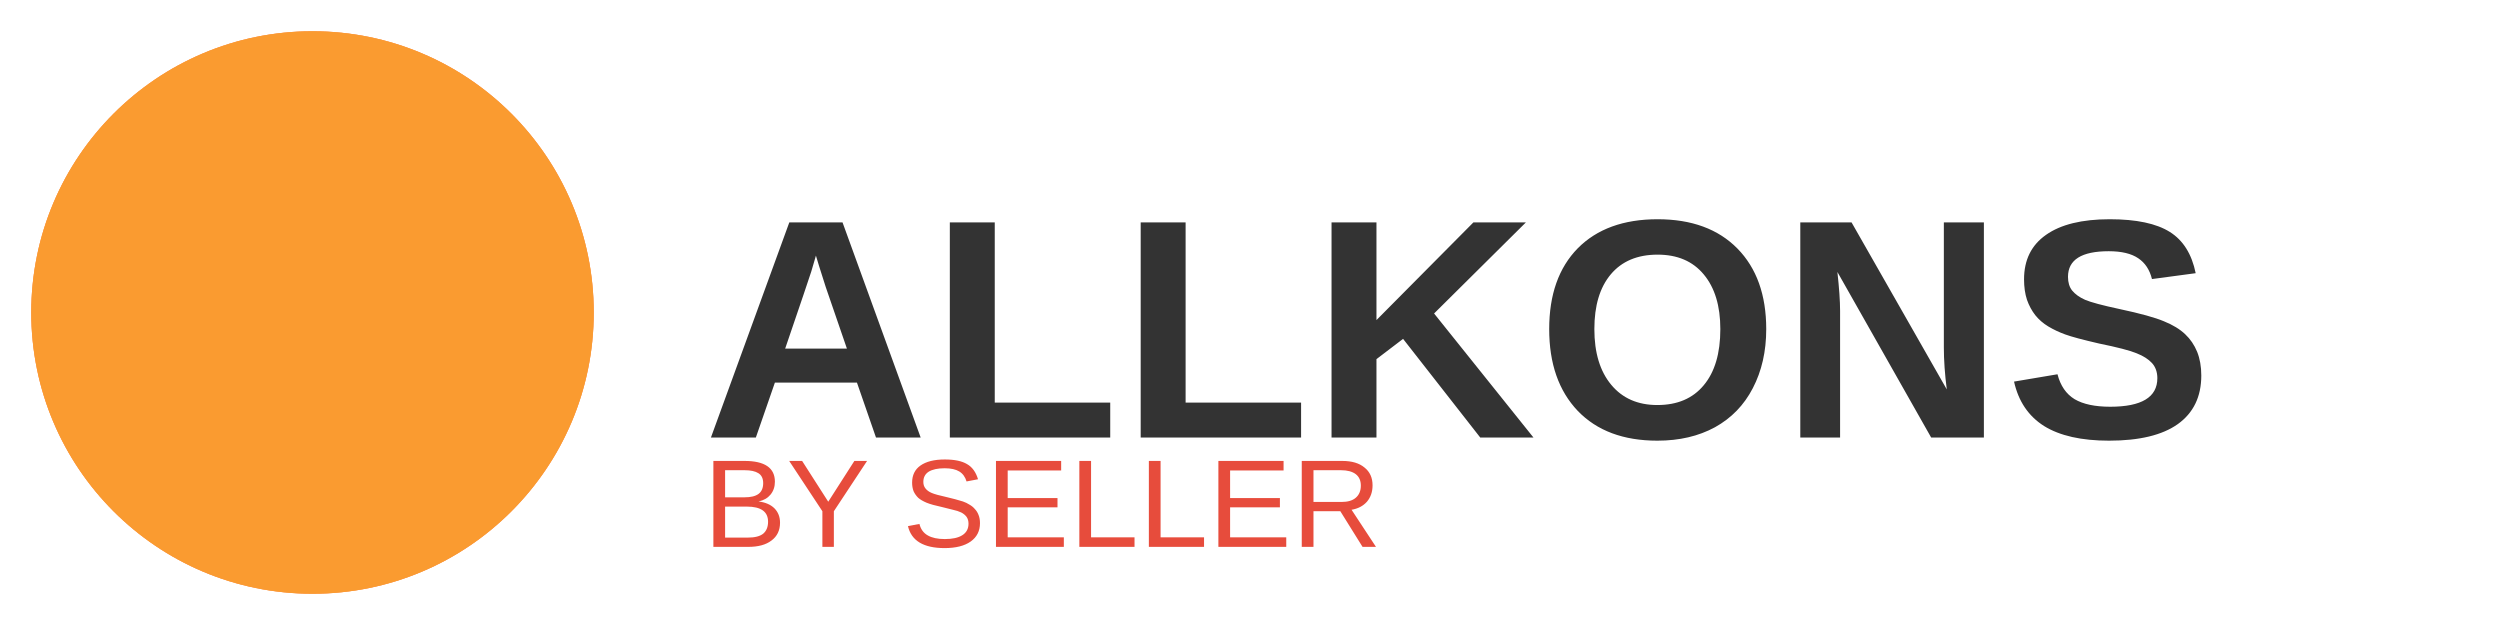
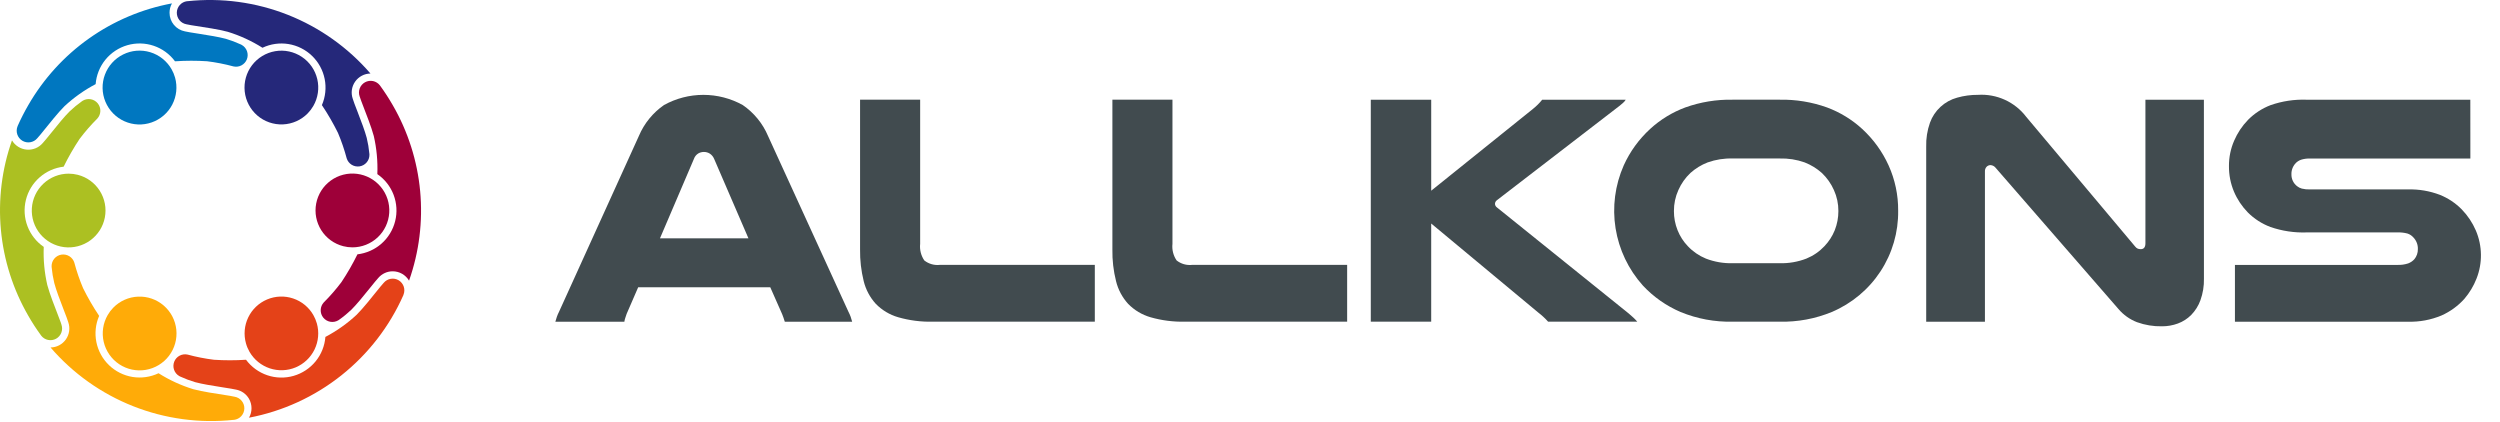
- <svg xmlns="http://www.w3.org/2000/svg" width="160" height="40" viewBox="0 0 160 40" fill="none">
-   <circle cx="20" cy="20" r="18" fill="#FF6B35" />
-   <circle cx="20" cy="20" r="18" fill="#F7931E" opacity="0.7" />
-   <circle cx="20" cy="20" r="18" fill="#FBB03B" opacity="0.5" />
-   <text x="45" y="28" font-family="Arial, sans-serif" font-size="20" font-weight="bold" fill="#333">ALLKONS</text>
-   <text x="45" y="35" font-family="Arial, sans-serif" font-size="8" fill="#E74C3C">BY SELLER</text>
+ <svg xmlns="http://www.w3.org/2000/svg" width="190" height="32" viewBox="0 0 190 32" fill="none">
+   <path d="M187.748 12.049H175.552C175.327 12.041 175.103 12.071 174.888 12.138C174.742 12.188 174.61 12.268 174.498 12.374C174.383 12.488 174.293 12.625 174.232 12.775C174.172 12.926 174.144 13.087 174.149 13.248C174.145 13.421 174.181 13.592 174.255 13.748C174.329 13.904 174.438 14.04 174.574 14.147C174.681 14.233 174.805 14.296 174.938 14.333C175.139 14.382 175.345 14.403 175.552 14.396H183.006C183.833 14.373 184.656 14.513 185.428 14.807C186.055 15.058 186.623 15.436 187.095 15.917C187.545 16.381 187.907 16.923 188.163 17.516C188.663 18.684 188.681 20.002 188.212 21.183C187.994 21.737 187.685 22.252 187.298 22.706C186.813 23.248 186.218 23.681 185.552 23.977C184.747 24.314 183.878 24.475 183.005 24.45H169.855V20.133H182.202C182.479 20.144 182.755 20.106 183.018 20.02C183.196 19.954 183.355 19.848 183.484 19.709C183.667 19.492 183.764 19.217 183.758 18.934C183.764 18.769 183.736 18.604 183.676 18.45C183.616 18.295 183.525 18.154 183.409 18.036C183.291 17.903 183.138 17.804 182.968 17.749C182.718 17.682 182.459 17.654 182.201 17.664H175.3C174.366 17.696 173.434 17.556 172.551 17.25C171.904 17.008 171.318 16.629 170.831 16.141C170.384 15.682 170.026 15.144 169.778 14.555C169.522 13.942 169.394 13.284 169.401 12.621C169.396 11.96 169.53 11.305 169.793 10.698C170.046 10.106 170.406 9.565 170.857 9.103C171.34 8.616 171.922 8.237 172.564 7.991C173.442 7.685 174.369 7.545 175.299 7.578H187.744L187.748 12.049Z" fill="#414B4F" />
+   <path d="M167.499 21.181C167.512 21.738 167.421 22.292 167.233 22.816C167.082 23.236 166.842 23.619 166.529 23.939C166.243 24.227 165.896 24.448 165.514 24.588C165.128 24.73 164.72 24.801 164.309 24.799C163.664 24.812 163.021 24.707 162.414 24.487C161.863 24.275 161.375 23.927 160.995 23.476L151.684 12.771C151.637 12.707 151.578 12.654 151.509 12.615C151.44 12.577 151.363 12.553 151.284 12.547C151.228 12.547 151.172 12.558 151.12 12.58C151.068 12.601 151.022 12.634 150.983 12.674C150.939 12.721 150.905 12.776 150.883 12.836C150.861 12.896 150.851 12.96 150.855 13.024V24.453H146.391V11.149C146.374 10.53 146.471 9.913 146.677 9.328C146.842 8.867 147.117 8.453 147.478 8.121C147.838 7.789 148.275 7.548 148.749 7.42C149.263 7.275 149.795 7.204 150.329 7.208C151.031 7.164 151.733 7.294 152.373 7.586C153.012 7.878 153.569 8.323 153.993 8.881L162.272 18.737C162.325 18.808 162.394 18.864 162.475 18.9C162.547 18.925 162.624 18.937 162.701 18.936C162.934 18.936 163.052 18.787 163.052 18.487V7.579H167.496L167.499 21.181Z" fill="#414B4F" />
+   <path d="M131.686 24.448C130.327 24.479 128.977 24.228 127.721 23.711C126.638 23.247 125.664 22.563 124.861 21.704C123.763 20.481 123.042 18.97 122.783 17.35C122.525 15.731 122.741 14.071 123.404 12.57C123.878 11.521 124.561 10.578 125.412 9.799C126.188 9.087 127.095 8.532 128.084 8.165C129.239 7.752 130.46 7.553 131.687 7.577H135.252C136.477 7.553 137.697 7.752 138.851 8.165C139.84 8.532 140.749 9.087 141.525 9.799C142.375 10.579 143.058 11.522 143.533 12.57C144.022 13.652 144.27 14.826 144.26 16.012C144.283 17.648 143.815 19.254 142.917 20.625C142.019 21.996 140.731 23.07 139.216 23.711C137.961 24.228 136.611 24.479 135.252 24.448L131.686 24.448ZM131.686 12.045C131.038 12.025 130.391 12.127 129.78 12.344C129.3 12.53 128.857 12.801 128.474 13.144C128.085 13.512 127.773 13.954 127.557 14.443C127.33 14.945 127.215 15.489 127.218 16.04C127.215 16.539 127.31 17.035 127.496 17.499C127.674 17.948 127.938 18.358 128.273 18.707C128.658 19.118 129.129 19.441 129.651 19.654C130.299 19.904 130.991 20.023 131.686 20.004H135.251C135.945 20.023 136.636 19.904 137.283 19.654C137.806 19.441 138.276 19.118 138.661 18.707C138.995 18.357 139.26 17.947 139.441 17.499C139.625 17.034 139.718 16.539 139.717 16.04C139.721 15.489 139.605 14.944 139.377 14.443C139.16 13.954 138.848 13.513 138.46 13.144C138.077 12.802 137.635 12.531 137.156 12.344C136.545 12.127 135.899 12.026 135.251 12.045H131.686Z" fill="#414B4F" />
+   <path d="M108.772 7.579V14.493L116.502 8.279C116.762 8.072 116.997 7.838 117.206 7.58H123.554C123.5 7.67 123.432 7.75 123.352 7.818C123.272 7.894 123.187 7.964 123.103 8.03L113.767 15.215C113.723 15.247 113.687 15.288 113.661 15.335C113.635 15.383 113.62 15.436 113.618 15.49C113.62 15.544 113.634 15.597 113.66 15.644C113.686 15.692 113.723 15.733 113.767 15.764L123.782 23.825C123.898 23.926 124.01 24.025 124.121 24.124C124.231 24.226 124.336 24.335 124.434 24.448H117.656C117.428 24.192 117.175 23.958 116.902 23.749L108.771 16.987V24.448H104.18V7.579H108.772Z" fill="#414B4F" />
+   <path d="M70.887 24.448C70.001 24.469 69.117 24.355 68.265 24.111C67.616 23.925 67.028 23.572 66.558 23.089C66.114 22.599 65.799 22.007 65.641 21.366C65.447 20.578 65.354 19.768 65.365 18.957V7.575H69.932V18.535C69.884 18.978 69.996 19.423 70.246 19.793C70.412 19.924 70.604 20.022 70.809 20.08C71.013 20.138 71.228 20.155 71.439 20.13H83.206V24.448H70.887Z" fill="#414B4F" />
+   <path d="M90.061 24.448C89.175 24.468 88.291 24.355 87.439 24.111C86.791 23.924 86.203 23.571 85.734 23.089C85.29 22.599 84.975 22.007 84.819 21.366C84.621 20.579 84.528 19.769 84.542 18.957V7.575H89.107V18.535C89.059 18.978 89.171 19.424 89.423 19.793C89.589 19.925 89.78 20.022 89.984 20.08C90.189 20.138 90.403 20.155 90.614 20.13H102.383V24.448H90.061Z" fill="#414B4F" />
+   <path d="M64.487 23.705C64.55 23.826 64.605 23.952 64.652 24.08C64.692 24.195 64.729 24.32 64.765 24.453H59.645C59.61 24.336 59.577 24.232 59.544 24.142C59.511 24.052 59.48 23.962 59.445 23.879L58.541 21.834H48.501L47.624 23.855C47.59 23.955 47.555 24.054 47.524 24.154C47.49 24.252 47.465 24.352 47.45 24.454H42.206C42.237 24.328 42.276 24.203 42.32 24.081C42.364 23.952 42.419 23.826 42.482 23.705L48.557 10.329C48.956 9.384 49.617 8.57 50.463 7.984C51.378 7.476 52.408 7.21 53.456 7.21C54.504 7.21 55.535 7.476 56.449 7.984C57.3 8.568 57.966 9.382 58.368 10.329L64.487 23.705ZM56.882 18.115L54.274 12.074C54.207 11.912 54.093 11.773 53.946 11.675C53.811 11.591 53.654 11.546 53.494 11.548C53.344 11.548 53.197 11.587 53.068 11.662C52.915 11.757 52.799 11.902 52.74 12.072L50.158 18.113L56.882 18.115Z" fill="#414B4F" />
+   <path d="M18.929 31.739C19.052 31.52 19.116 31.273 19.115 31.022C19.114 30.771 19.048 30.525 18.924 30.307C18.82 30.127 18.678 29.971 18.509 29.851C18.339 29.731 18.145 29.649 17.941 29.611C17.834 29.586 17.707 29.562 17.564 29.539C17.338 29.502 17.125 29.468 16.918 29.436C16.074 29.302 15.407 29.197 14.833 29.045C14.445 28.93 14.066 28.788 13.699 28.619C13.672 28.607 13.647 28.594 13.622 28.58C13.439 28.474 13.3 28.307 13.23 28.107C13.159 27.908 13.163 27.69 13.239 27.493C13.316 27.296 13.46 27.132 13.647 27.032C13.833 26.933 14.049 26.903 14.255 26.948C14.915 27.126 15.585 27.258 16.263 27.342C17.07 27.394 17.879 27.394 18.685 27.342H18.698C19.105 27.89 19.669 28.3 20.316 28.519C20.962 28.738 21.66 28.754 22.316 28.565C22.972 28.376 23.554 27.991 23.986 27.463C24.417 26.934 24.677 26.286 24.73 25.605L24.74 25.601C25.597 25.149 26.391 24.586 27.1 23.926C27.642 23.381 28.171 22.697 28.929 21.765C29.035 21.636 29.111 21.55 29.165 21.492C29.302 21.33 29.492 21.223 29.701 21.189C29.91 21.154 30.124 21.196 30.305 21.306C30.485 21.416 30.621 21.588 30.687 21.789C30.752 21.99 30.744 22.208 30.663 22.404V22.409L30.658 22.422V22.428C29.602 24.813 27.984 26.906 25.942 28.528C23.9 30.151 21.496 31.254 18.935 31.743L18.929 31.739Z" fill="#E44218" />
+   <path d="M18.966 26.742C19.308 27.332 19.852 27.777 20.498 27.993C21.144 28.21 21.847 28.183 22.475 27.919C23.102 27.654 23.612 27.169 23.908 26.555C24.204 25.942 24.266 25.241 24.082 24.585C24.019 24.359 23.928 24.142 23.811 23.938C23.47 23.347 22.925 22.901 22.279 22.684C21.633 22.466 20.929 22.493 20.3 22.758C19.672 23.023 19.162 23.508 18.866 24.123C18.57 24.737 18.509 25.439 18.694 26.096C18.756 26.322 18.848 26.539 18.965 26.742" fill="#E44218" />
+   <path d="M3.841 26.408C4.07 26.405 4.296 26.349 4.498 26.242C4.701 26.135 4.876 25.981 5.007 25.794C5.139 25.606 5.224 25.39 5.256 25.162C5.287 24.935 5.264 24.704 5.188 24.487C5.156 24.382 5.114 24.26 5.063 24.123C4.981 23.909 4.903 23.706 4.829 23.512C4.522 22.714 4.28 22.083 4.125 21.511C4.03 21.117 3.963 20.717 3.926 20.314C3.922 20.285 3.921 20.256 3.921 20.227C3.921 20.016 3.996 19.811 4.133 19.65C4.271 19.489 4.462 19.383 4.671 19.351C4.88 19.319 5.094 19.363 5.273 19.474C5.453 19.587 5.586 19.759 5.649 19.961C5.825 20.622 6.047 21.269 6.313 21.899C6.672 22.623 7.077 23.323 7.527 23.995L7.535 24.007C7.264 24.633 7.19 25.327 7.324 25.996C7.458 26.666 7.793 27.278 8.284 27.752C8.775 28.226 9.399 28.538 10.072 28.648C10.745 28.757 11.436 28.659 12.052 28.365L12.06 28.372C12.88 28.889 13.765 29.295 14.691 29.58C15.433 29.777 16.29 29.894 17.475 30.082C17.639 30.109 17.751 30.132 17.829 30.151C18.04 30.186 18.23 30.296 18.366 30.461C18.502 30.625 18.575 30.833 18.57 31.047C18.565 31.26 18.483 31.464 18.34 31.623C18.197 31.781 18.002 31.882 17.79 31.908H17.783H17.77H17.763C15.17 32.186 12.549 31.831 10.124 30.873C7.699 29.915 5.542 28.382 3.84 26.407L3.841 26.408Z" fill="#FFAB08" />
+   <path d="M8.185 23.942C7.828 24.559 7.72 25.29 7.882 25.984C8.045 26.678 8.466 27.285 9.059 27.68C9.653 28.075 10.375 28.229 11.078 28.11C11.781 27.991 12.413 27.609 12.844 27.041C13.276 26.473 13.474 25.762 13.4 25.053C13.326 24.343 12.984 23.689 12.444 23.223C11.904 22.757 11.207 22.514 10.495 22.544C9.782 22.573 9.108 22.873 8.609 23.383C8.445 23.551 8.302 23.738 8.185 23.942Z" fill="#FFAB08" />
+   <path d="M0.911 10.667C1.027 10.865 1.189 11.032 1.383 11.154C1.577 11.276 1.798 11.351 2.026 11.371C2.254 11.391 2.484 11.357 2.697 11.271C2.909 11.184 3.098 11.048 3.247 10.874C3.321 10.795 3.406 10.697 3.498 10.583C3.644 10.405 3.781 10.236 3.911 10.076C4.448 9.41 4.873 8.883 5.292 8.465C5.585 8.185 5.897 7.928 6.228 7.694C6.251 7.677 6.275 7.661 6.301 7.647C6.484 7.542 6.698 7.505 6.906 7.544C7.113 7.583 7.3 7.695 7.432 7.86C7.564 8.025 7.634 8.231 7.627 8.442C7.62 8.653 7.538 8.855 7.396 9.011C6.912 9.493 6.463 10.009 6.051 10.555C5.604 11.228 5.2 11.93 4.843 12.655L4.837 12.668C4.159 12.746 3.521 13.03 3.009 13.481C2.496 13.931 2.133 14.528 1.969 15.191C1.804 15.854 1.846 16.551 2.088 17.189C2.33 17.827 2.761 18.377 3.324 18.763V18.774C3.286 19.743 3.377 20.712 3.593 21.657C3.795 22.398 4.121 23.198 4.548 24.322C4.611 24.477 4.643 24.587 4.667 24.663C4.739 24.863 4.738 25.081 4.663 25.279C4.588 25.478 4.445 25.643 4.259 25.745C4.073 25.846 3.857 25.878 3.649 25.834C3.442 25.791 3.257 25.674 3.128 25.505L3.125 25.5L3.118 25.49L3.113 25.483C2.765 25.007 2.444 24.512 2.151 24C0.993 22 0.283 19.772 0.069 17.47C-0.145 15.168 0.142 12.848 0.911 10.667Z" fill="#ACC022" />
+   <path d="M5.218 13.198C4.505 13.198 3.82 13.47 3.3 13.957C2.78 14.445 2.466 15.113 2.421 15.824C2.376 16.535 2.604 17.237 3.059 17.787C3.513 18.336 4.159 18.691 4.866 18.781C5.573 18.87 6.288 18.686 6.864 18.267C7.441 17.848 7.836 17.225 7.969 16.525C8.103 15.825 7.964 15.1 7.582 14.499C7.201 13.897 6.604 13.463 5.913 13.286C5.686 13.228 5.453 13.198 5.218 13.198Z" fill="#ACC022" />
+   <path d="M13.07 0.257C12.948 0.475 12.884 0.721 12.885 0.971C12.885 1.307 13.002 1.632 13.217 1.89C13.431 2.148 13.729 2.323 14.059 2.385C14.166 2.41 14.293 2.434 14.435 2.457C14.662 2.494 14.875 2.528 15.081 2.56C15.926 2.694 16.593 2.799 17.166 2.951C17.554 3.066 17.933 3.208 18.3 3.377C18.327 3.389 18.352 3.402 18.377 3.417C18.561 3.522 18.701 3.689 18.772 3.889C18.843 4.089 18.84 4.308 18.763 4.505C18.686 4.703 18.541 4.866 18.354 4.966C18.167 5.066 17.951 5.095 17.744 5.048C17.085 4.87 16.414 4.739 15.736 4.655C14.93 4.603 14.12 4.604 13.314 4.658H13.3C12.894 4.11 12.329 3.698 11.683 3.48C11.036 3.261 10.338 3.245 9.682 3.434C9.026 3.623 8.444 4.007 8.012 4.536C7.581 5.065 7.322 5.714 7.269 6.394L7.259 6.399C6.401 6.851 5.608 7.414 4.898 8.074C4.357 8.619 3.828 9.303 3.069 10.234C2.964 10.363 2.888 10.449 2.833 10.507C2.697 10.669 2.507 10.777 2.298 10.81C2.089 10.845 1.875 10.803 1.694 10.693C1.513 10.583 1.378 10.411 1.312 10.21C1.246 10.009 1.255 9.791 1.336 9.595V9.59L1.341 9.578L1.344 9.571C1.583 9.031 1.851 8.506 2.147 7.995C3.3 5.992 4.873 4.263 6.759 2.927C8.645 1.591 10.798 0.68 13.07 0.257Z" fill="#0077C0" />
+   <path d="M13.035 5.254C12.679 4.636 12.101 4.176 11.418 3.968C10.735 3.761 9.998 3.822 9.359 4.139C8.719 4.455 8.224 5.004 7.974 5.673C7.724 6.341 7.739 7.08 8.015 7.739C8.291 8.397 8.807 8.926 9.459 9.217C10.111 9.508 10.849 9.54 11.523 9.305C12.197 9.071 12.757 8.589 13.088 7.957C13.419 7.324 13.497 6.589 13.306 5.901C13.243 5.675 13.152 5.458 13.035 5.254Z" fill="#0077C0" />
+   <path d="M28.158 5.588C27.929 5.59 27.703 5.647 27.5 5.754C27.297 5.861 27.123 6.014 26.991 6.202C26.859 6.39 26.774 6.606 26.742 6.834C26.711 7.061 26.734 7.292 26.81 7.509C26.842 7.614 26.885 7.736 26.935 7.873C27.017 8.087 27.095 8.291 27.169 8.484C27.476 9.282 27.718 9.914 27.873 10.486C27.969 10.879 28.035 11.279 28.072 11.682C28.076 11.711 28.077 11.74 28.077 11.769C28.078 11.98 28.002 12.185 27.864 12.345C27.727 12.506 27.536 12.612 27.327 12.644C27.118 12.676 26.905 12.632 26.725 12.521C26.546 12.409 26.412 12.237 26.349 12.035C26.173 11.375 25.952 10.728 25.686 10.099C25.327 9.374 24.922 8.673 24.472 8.001L24.464 7.989C24.735 7.363 24.808 6.669 24.675 6C24.541 5.331 24.206 4.718 23.715 4.245C23.224 3.771 22.6 3.458 21.927 3.348C21.253 3.239 20.562 3.337 19.946 3.631L19.938 3.624C19.119 3.107 18.234 2.701 17.308 2.416C16.566 2.219 15.71 2.102 14.524 1.914C14.36 1.887 14.247 1.864 14.17 1.845C13.961 1.808 13.773 1.698 13.639 1.534C13.505 1.37 13.434 1.163 13.438 0.952C13.443 0.74 13.524 0.537 13.665 0.379C13.806 0.221 13.999 0.12 14.21 0.092H14.216H14.229H14.236C16.829 -0.186 19.451 0.169 21.876 1.127C24.301 2.086 26.457 3.618 28.16 5.593L28.158 5.588Z" fill="#25287A" />
+   <path d="M23.812 8.055C24.168 7.438 24.276 6.707 24.113 6.013C23.95 5.319 23.529 4.713 22.935 4.319C22.341 3.925 21.62 3.771 20.917 3.89C20.214 4.01 19.583 4.392 19.152 4.96C18.722 5.528 18.523 6.239 18.598 6.948C18.673 7.657 19.015 8.311 19.555 8.777C20.095 9.242 20.792 9.484 21.504 9.454C22.216 9.424 22.89 9.123 23.388 8.614C23.552 8.446 23.695 8.258 23.812 8.055Z" fill="#25287A" />
+   <path d="M31.088 21.329C30.96 21.113 30.778 20.934 30.56 20.809C30.343 20.685 30.096 20.619 29.845 20.619C29.637 20.619 29.432 20.663 29.243 20.75C29.055 20.837 28.887 20.963 28.752 21.121C28.677 21.201 28.592 21.299 28.501 21.412C28.355 21.59 28.219 21.759 28.089 21.92C27.552 22.585 27.127 23.112 26.709 23.532C26.416 23.811 26.103 24.069 25.773 24.302C25.75 24.319 25.726 24.335 25.701 24.349C25.518 24.455 25.303 24.492 25.095 24.453C24.887 24.415 24.7 24.302 24.567 24.137C24.435 23.973 24.366 23.766 24.373 23.554C24.38 23.343 24.463 23.141 24.606 22.985C25.09 22.503 25.539 21.987 25.95 21.441C26.398 20.768 26.802 20.067 27.159 19.341L27.165 19.329C27.843 19.25 28.481 18.966 28.993 18.516C29.506 18.065 29.869 17.468 30.033 16.805C30.198 16.143 30.156 15.446 29.914 14.807C29.672 14.169 29.241 13.62 28.678 13.233V13.222C28.716 12.254 28.625 11.284 28.409 10.339C28.207 9.598 27.88 8.798 27.454 7.674C27.395 7.519 27.358 7.41 27.335 7.334C27.263 7.134 27.264 6.916 27.339 6.717C27.414 6.519 27.557 6.354 27.743 6.252C27.929 6.15 28.145 6.119 28.353 6.162C28.56 6.206 28.745 6.323 28.874 6.491L28.877 6.496L28.885 6.507L28.89 6.513C29.237 6.989 29.558 7.485 29.851 7.996C31.008 9.997 31.718 12.225 31.932 14.527C32.145 16.828 31.857 19.149 31.088 21.329Z" fill="#9E0039" />
+   <path d="M26.781 18.799C27.494 18.8 28.181 18.529 28.702 18.041C29.222 17.553 29.537 16.885 29.582 16.173C29.628 15.461 29.4 14.758 28.946 14.208C28.492 13.658 27.845 13.302 27.138 13.212C26.43 13.122 25.715 13.305 25.137 13.724C24.56 14.143 24.164 14.766 24.03 15.467C23.896 16.168 24.034 16.893 24.416 17.496C24.797 18.098 25.395 18.533 26.085 18.71C26.312 18.769 26.546 18.799 26.781 18.799Z" fill="#9E0039" />
</svg>
